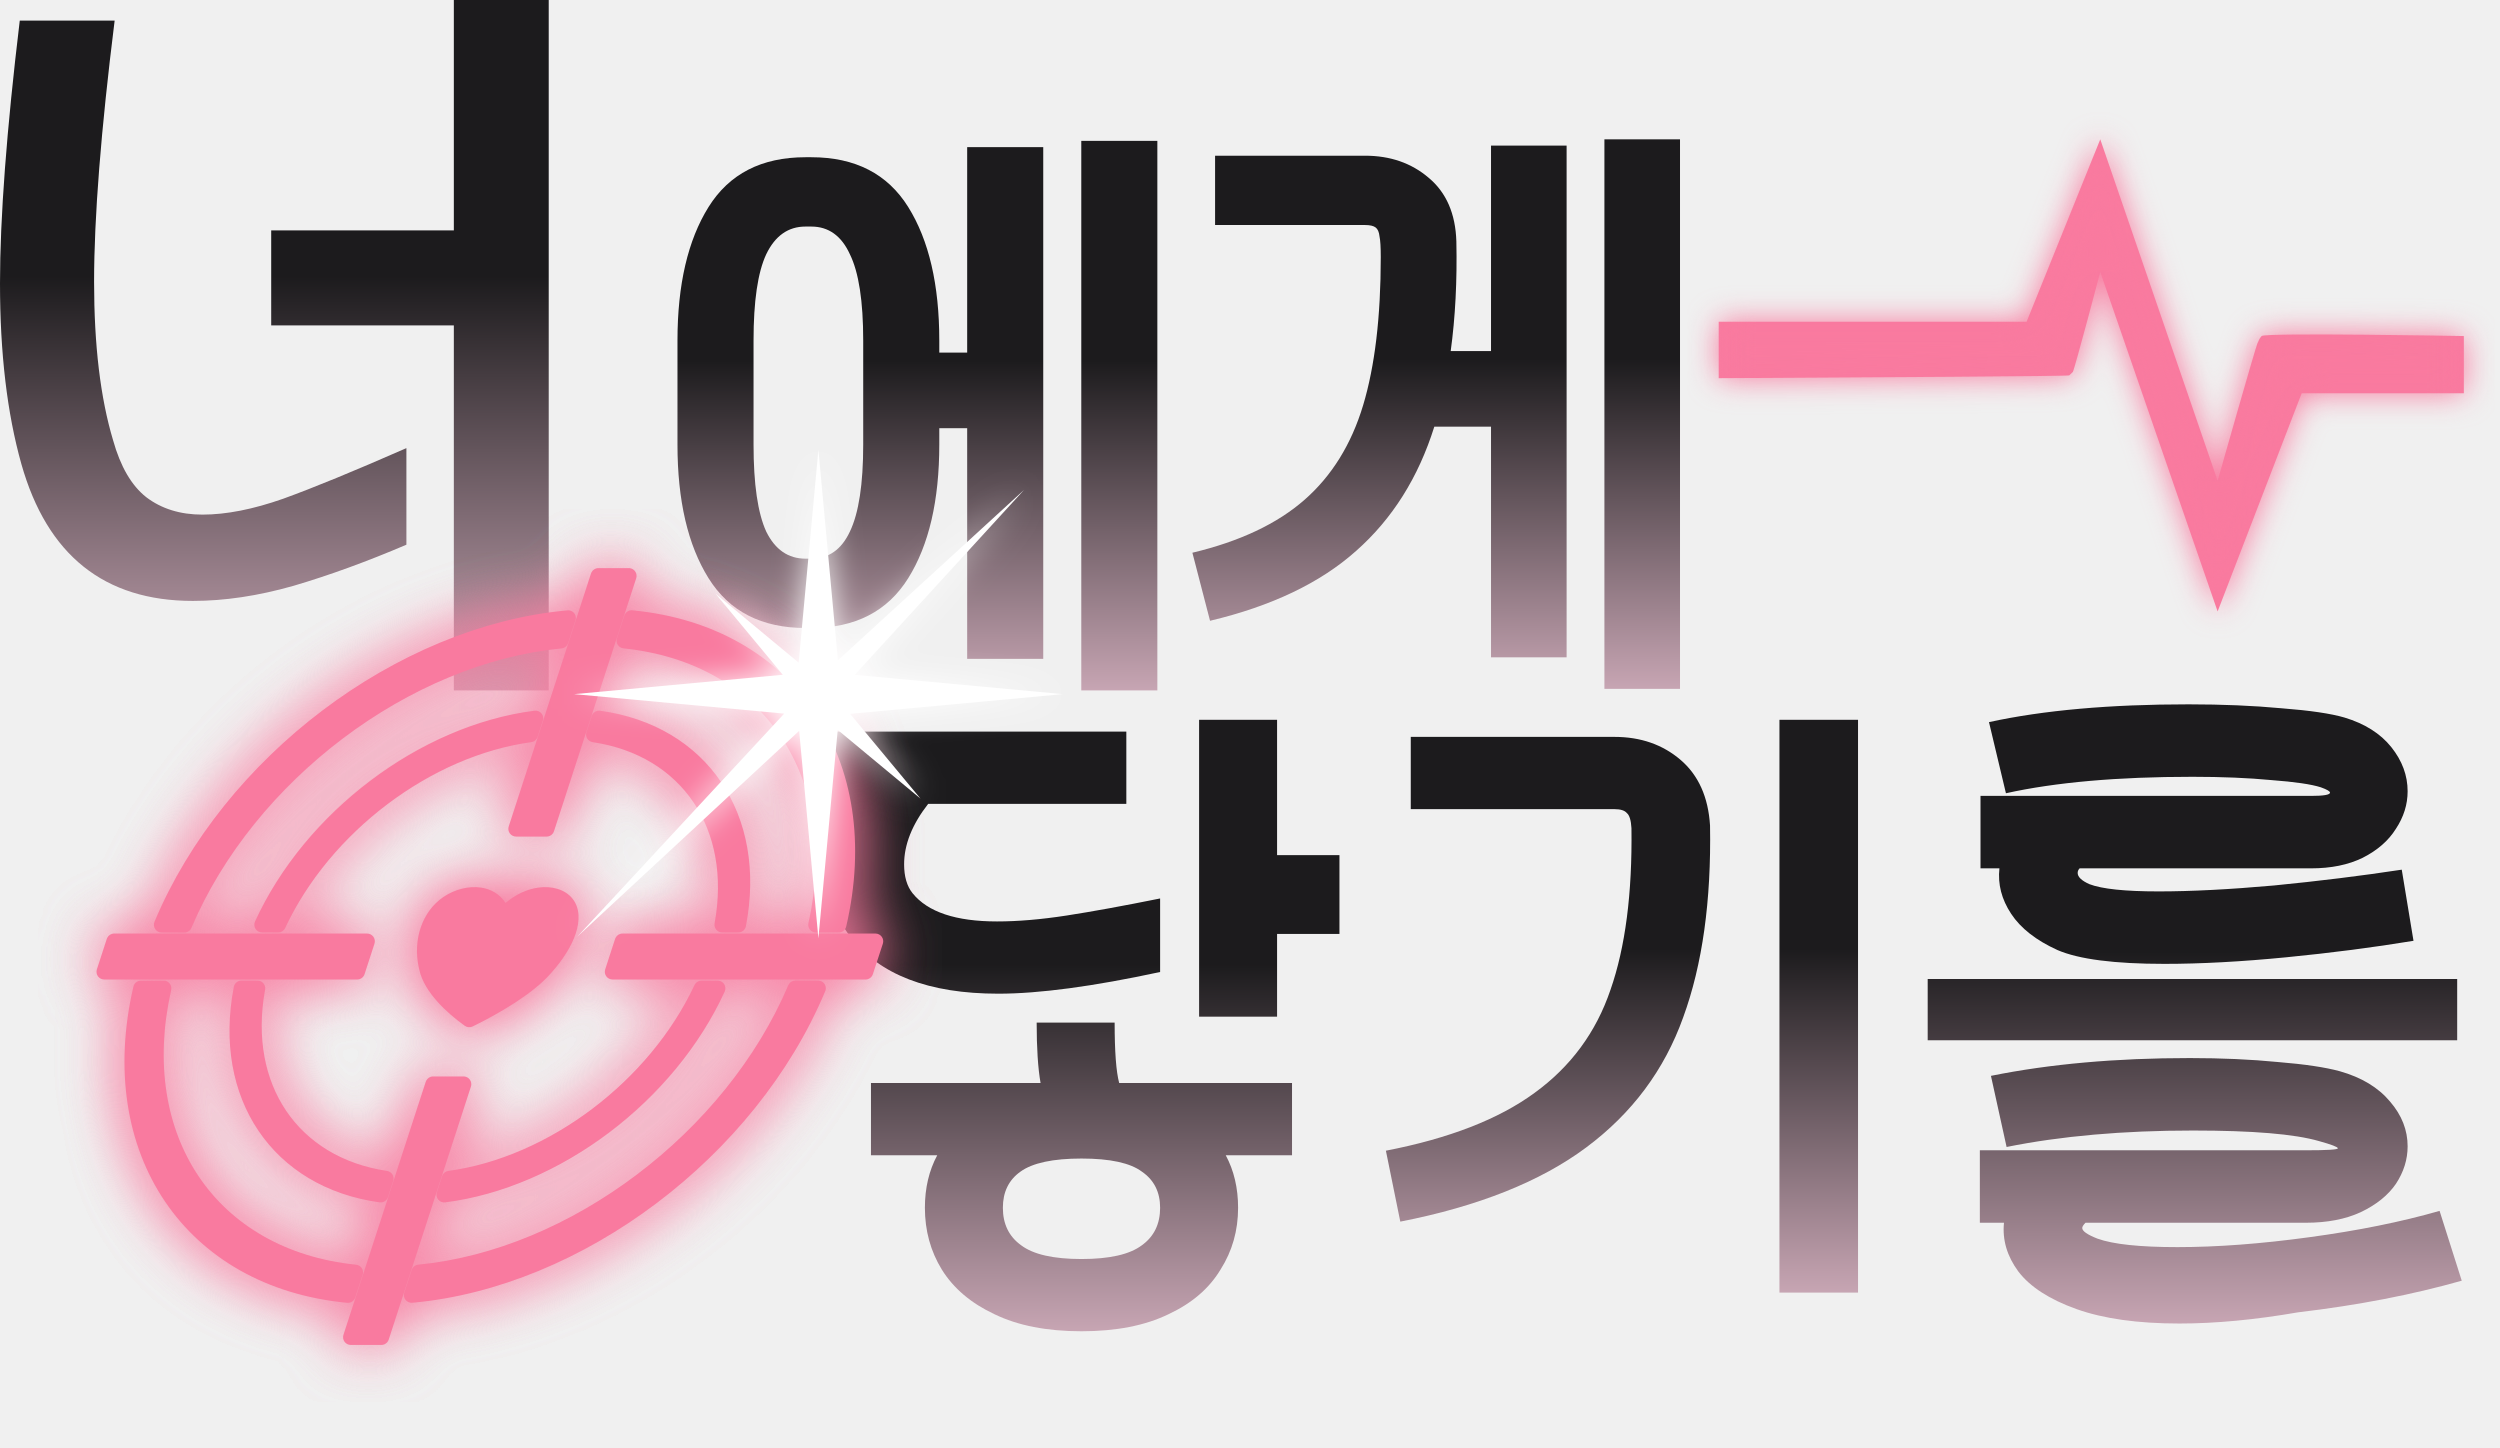
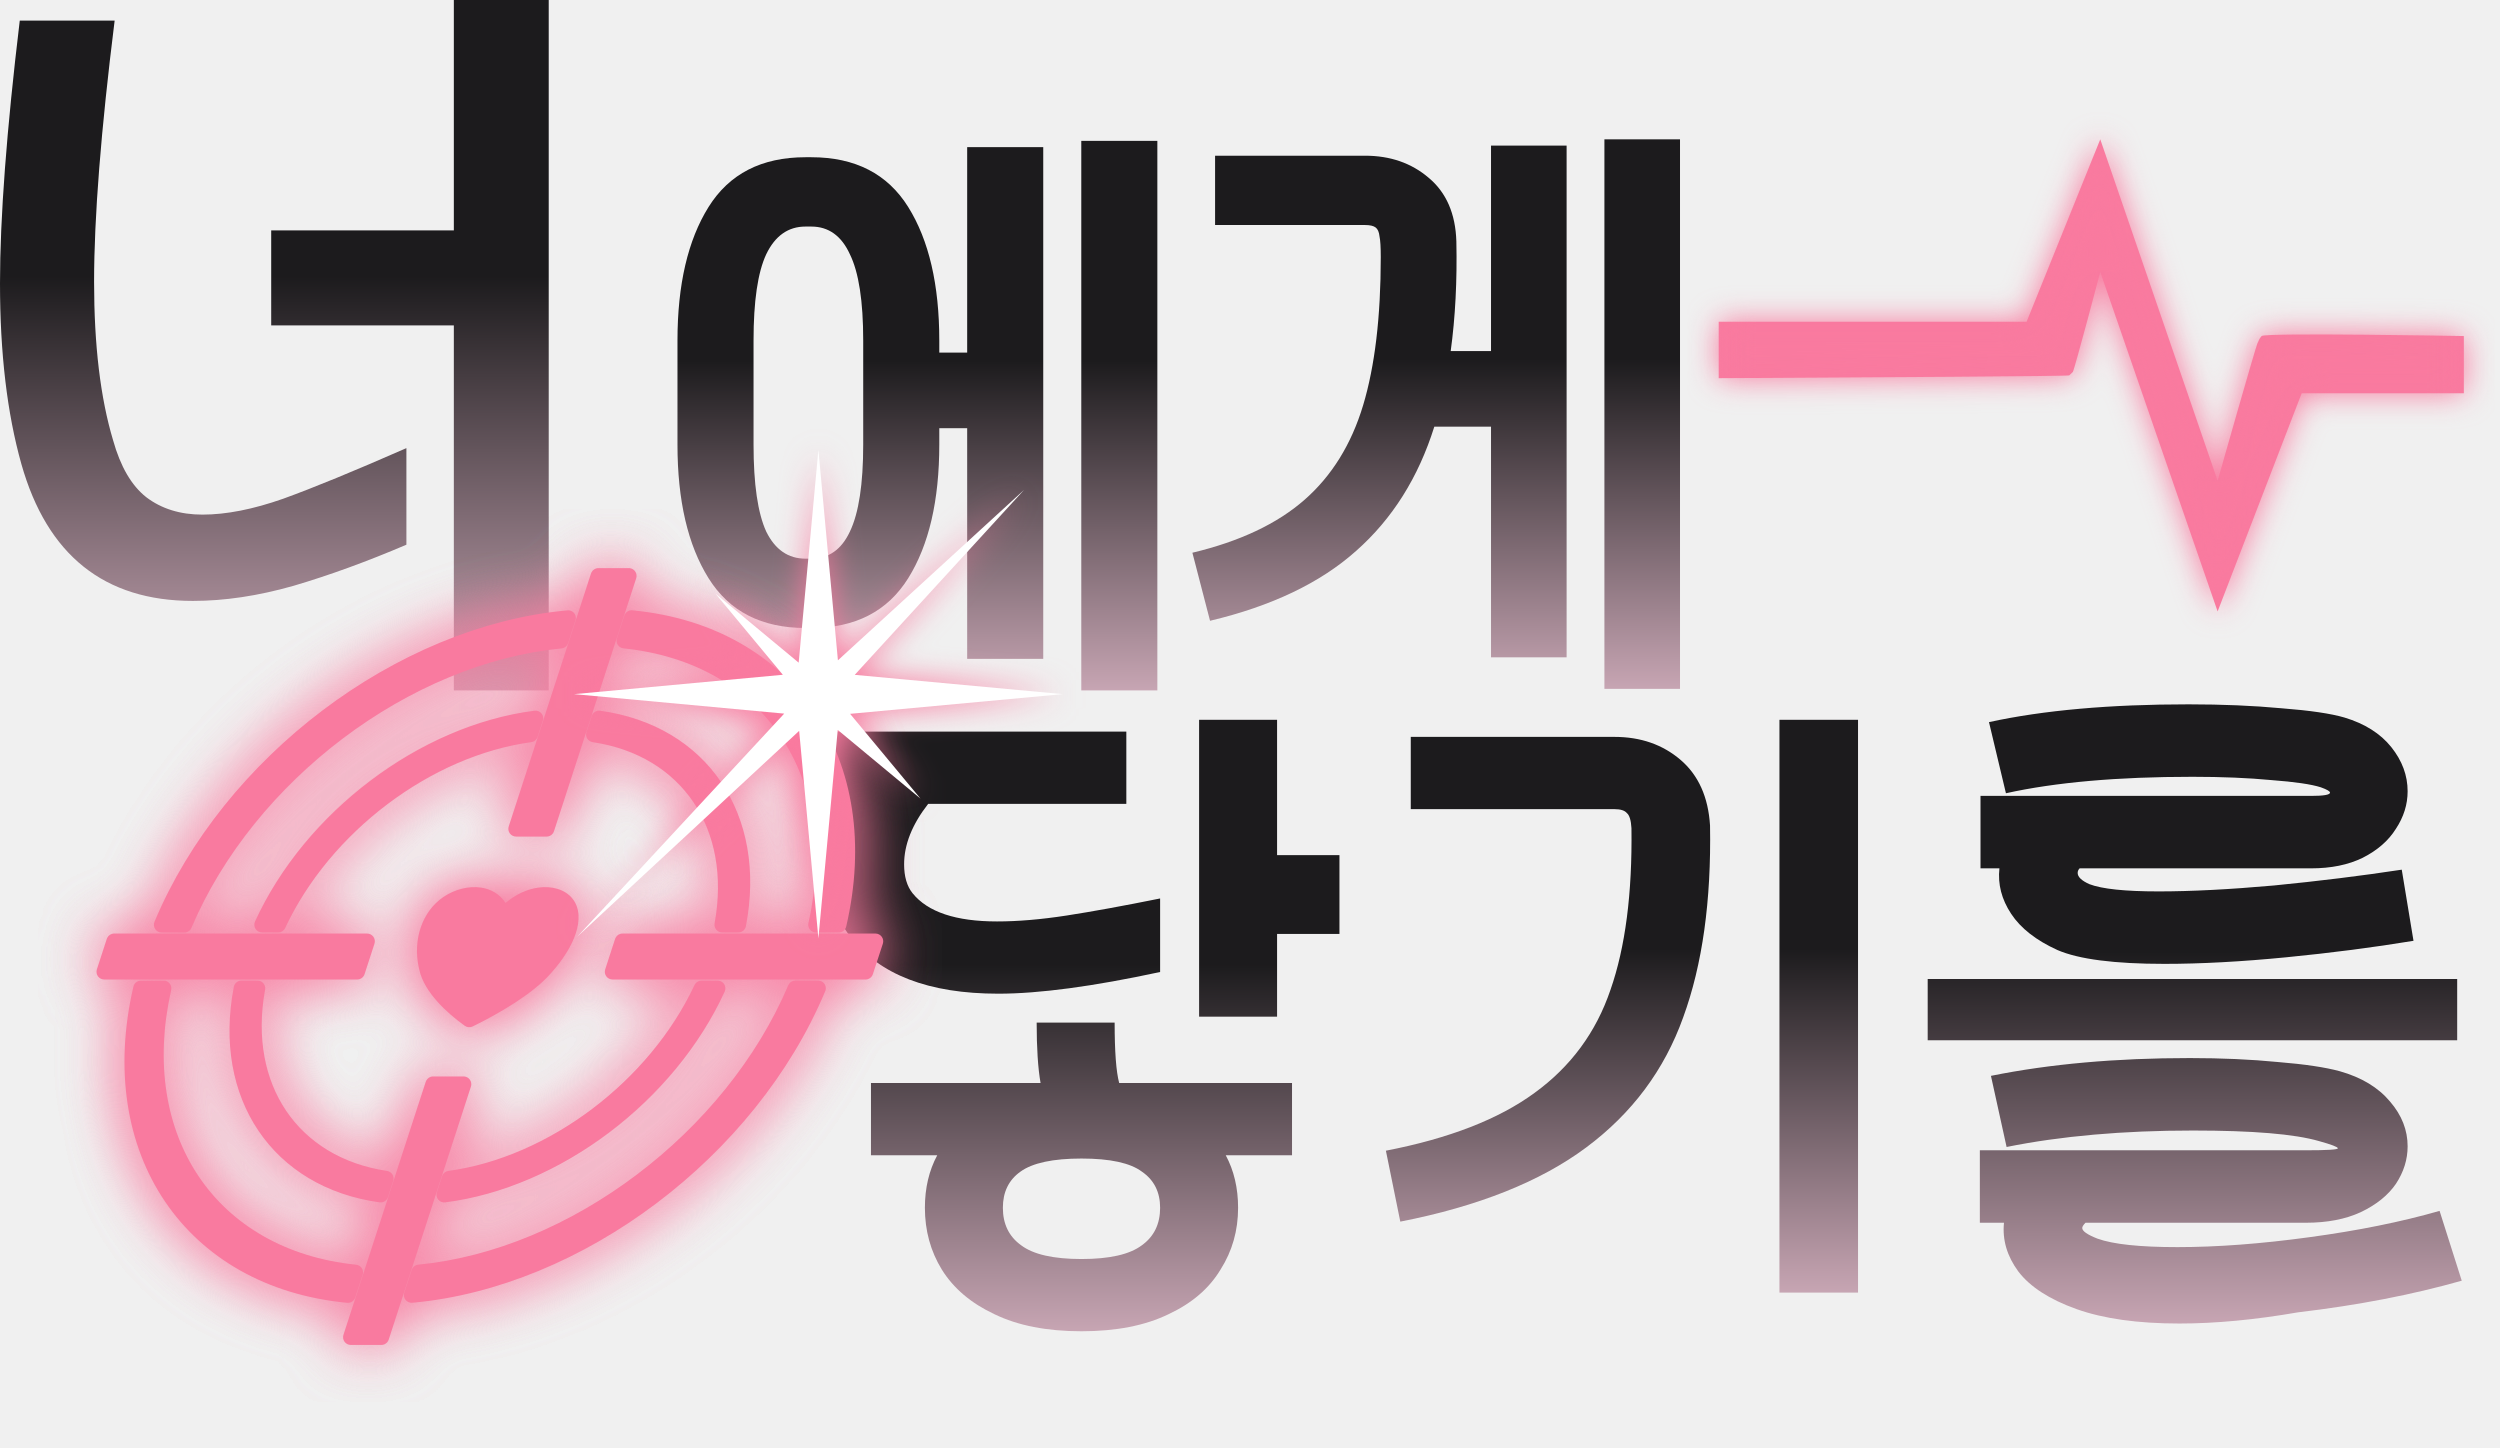
<svg xmlns="http://www.w3.org/2000/svg" width="323" height="187" viewBox="0 0 323 187" fill="none">
  <path d="M255.797 148.617H297.922C300.673 148.617 302.05 148.532 302.05 148.362C302.05 148.191 301.235 147.879 299.607 147.426C296.461 146.518 291.041 146.064 283.347 146.064C274.303 146.064 266.272 146.773 259.252 148.191L257.23 139C264.812 137.468 273.377 136.702 282.926 136.702C287.025 136.702 290.816 136.872 294.299 137.213C297.781 137.496 300.449 137.894 302.303 138.404C305.111 139.199 307.274 140.504 308.79 142.319C310.307 144.078 311.065 146.007 311.065 148.106C311.065 149.809 310.559 151.426 309.548 152.957C308.537 154.432 307.021 155.653 304.999 156.617C303.032 157.525 300.673 157.979 297.922 157.979H269.446C269.164 158.262 269.025 158.489 269.025 158.66C269.025 159.057 269.67 159.511 270.962 160.021C272.984 160.759 276.438 161.128 281.325 161.128C286.435 161.128 292.109 160.702 298.343 159.851C304.633 159 310.25 157.866 315.193 156.447L318.057 165.468C311.655 167.283 304.605 168.645 296.911 169.553C291.351 170.517 286.239 171 281.578 171C276.186 171 271.748 170.376 268.266 169.128C264.783 167.879 262.285 166.262 260.768 164.277C259.307 162.291 258.69 160.191 258.915 157.979H255.797V148.617ZM255.882 102.83H298.596C300.224 102.83 301.039 102.688 301.039 102.404C301.039 102.234 300.646 102.007 299.86 101.723C298.624 101.326 296.49 101.014 293.457 100.787C290.479 100.504 287.081 100.362 283.263 100.362C273.602 100.362 265.57 101.071 259.167 102.489L256.977 93.298C263.997 91.766 272.591 91 282.757 91C287.138 91 291.153 91.17 294.805 91.511C298.455 91.794 301.151 92.192 302.893 92.702C305.532 93.496 307.554 94.773 308.959 96.532C310.362 98.291 311.065 100.191 311.065 102.234C311.065 103.936 310.559 105.553 309.548 107.085C308.593 108.617 307.16 109.865 305.252 110.83C303.398 111.738 301.179 112.191 298.596 112.191H268.688C268.519 112.362 268.435 112.56 268.435 112.787C268.435 113.298 268.94 113.78 269.951 114.234C271.58 114.858 274.556 115.17 278.882 115.17C283.094 115.17 288.065 114.915 293.794 114.404C299.578 113.837 305.083 113.156 310.307 112.362L311.823 121.553C306.655 122.404 301.179 123.113 295.395 123.681C289.609 124.248 284.358 124.532 279.64 124.532C273.18 124.532 268.574 123.936 265.823 122.745C263.07 121.496 261.076 119.936 259.841 118.064C258.605 116.191 258.1 114.234 258.325 112.191H255.882V102.83ZM317.468 134.404H249.057V126.489H317.468V134.404Z" fill="url(#paint0_linear_535_451)" />
  <path d="M240.057 93V167H229.905V93H240.057ZM182.272 95.206H208.585C211.969 95.206 214.816 96.197 217.13 98.177C219.442 100.157 220.711 102.986 220.937 106.663C221.106 116.394 219.949 124.654 217.468 131.443C215.042 138.232 210.869 143.833 204.947 148.245C199.024 152.658 191.015 155.855 180.919 157.835L179.057 148.67C187.235 147.086 193.637 144.596 198.263 141.202C202.944 137.807 206.216 133.366 208.077 127.878C209.994 122.391 210.897 115.432 210.784 107.002C210.727 105.984 210.53 105.333 210.192 105.05C209.909 104.711 209.374 104.541 208.585 104.541H182.272V95.206Z" fill="url(#paint1_linear_535_451)" />
  <path d="M144.011 132.118C144.011 135.852 144.206 138.454 144.598 139.925H166.929V149.259H158.366C159.43 151.238 159.961 153.502 159.961 156.047C159.961 158.989 159.206 161.648 157.695 164.024C156.24 166.457 154.001 168.379 150.978 169.794C147.956 171.264 144.206 172 139.729 172C135.252 172 131.502 171.264 128.48 169.794C125.457 168.379 123.191 166.457 121.68 164.024C120.225 161.648 119.497 158.989 119.497 156.047C119.497 153.502 120.028 151.238 121.092 149.259H112.529V139.925H134.44C134.104 138.001 133.937 135.399 133.937 132.118H144.011ZM139.729 162.666C143.367 162.666 145.969 162.072 147.537 160.884C149.104 159.753 149.887 158.141 149.887 156.047C149.887 154.011 149.104 152.456 147.537 151.38C146.025 150.249 143.423 149.683 139.729 149.683C136.035 149.683 133.405 150.249 131.838 151.38C130.327 152.456 129.571 154.011 129.571 156.047C129.571 158.141 130.354 159.753 131.922 160.884C133.489 162.072 136.092 162.666 139.729 162.666ZM164.998 93V110.48H173.057V120.663H164.998V131.354H154.924V93H164.998ZM149.887 125.584C141.213 127.451 134.245 128.385 128.983 128.385C119.973 128.385 113.593 125.924 109.843 121.002C107.716 118.174 106.653 115.034 106.653 111.583C106.653 109.038 107.24 106.464 108.416 103.861H105.057V94.527H145.522V103.861H119.917C117.846 106.52 116.811 109.122 116.811 111.668C116.811 113.252 117.174 114.497 117.902 115.402C119.86 117.834 123.499 119.05 128.816 119.05C131.502 119.05 134.497 118.796 137.798 118.287C141.1 117.778 145.129 117.042 149.887 116.081V125.584Z" fill="url(#paint2_linear_535_451)" />
  <path d="M217.057 18V89H207.29V18H217.057ZM202.406 18.814V84.929H192.639V55.128H185.313C183.252 61.697 179.887 67.043 175.22 71.169C170.607 75.294 164.313 78.307 156.337 80.206L154.057 71.413C160.189 69.947 165.019 67.667 168.546 64.573C172.073 61.479 174.596 57.408 176.116 52.36C177.635 47.312 178.395 40.934 178.395 33.226C178.395 31.923 178.34 31.027 178.232 30.539C178.177 29.996 178.014 29.616 177.744 29.399C177.473 29.182 177.011 29.073 176.36 29.073H156.988V20.117H176.36C179.616 20.117 182.356 21.067 184.581 22.967C186.86 24.867 188.054 27.608 188.162 31.19C188.27 36.293 188.026 41.015 187.43 45.358H192.639V18.814H202.406Z" fill="url(#paint3_linear_535_451)" />
  <path d="M149.53 18.197V89.197H139.702V18.197H149.53ZM134.787 19.012V85.126H124.959V55.326H121.356V57.443C121.356 64.662 120.018 70.416 117.342 74.704C114.667 78.993 110.49 81.137 104.811 81.137H104.074C98.396 81.137 94.219 78.993 91.543 74.704C88.868 70.416 87.53 64.662 87.53 57.443V44.008C87.53 36.789 88.868 31.035 91.543 26.747C94.219 22.459 98.396 20.314 104.074 20.314H104.811C110.49 20.314 114.667 22.459 117.342 26.747C120.018 31.035 121.356 36.789 121.356 44.008V45.555H124.959V19.012H134.787ZM97.358 57.443C97.358 62.545 97.904 66.291 98.996 68.679C100.143 71.013 101.836 72.18 104.074 72.18H104.811C107.05 72.18 108.715 71.013 109.807 68.679C110.954 66.291 111.527 62.545 111.527 57.443V44.008C111.527 38.906 110.954 35.188 109.807 32.853C108.715 30.465 107.05 29.271 104.811 29.271H104.074C101.836 29.271 100.143 30.465 98.996 32.853C97.904 35.188 97.358 38.906 97.358 44.008V57.443Z" fill="url(#paint4_linear_535_451)" />
  <path d="M70.895 0V89.197H58.636V42.041H35.039V29.767H58.636V0H70.895ZM52.507 70.376C47.399 72.558 42.53 74.331 37.899 75.695C33.336 76.991 29.012 77.639 24.925 77.639C13.484 77.639 6.095 71.74 2.758 59.942C0.919 53.396 0 45.622 0 36.62C0 28.164 0.851 16.844 2.554 2.66H14.812C13.042 16.844 12.156 28.096 12.156 36.416C12.156 44.599 12.973 51.418 14.608 56.874C15.561 60.283 16.991 62.738 18.898 64.239C20.873 65.739 23.291 66.489 26.151 66.489C29.216 66.489 32.689 65.807 36.571 64.443C40.521 63.011 45.833 60.829 52.507 57.897V70.376Z" fill="url(#paint5_linear_535_451)" />
  <g filter="url(#filter0_f_535_451)">
    <path d="M59.981 139.405C60.132 139.423 60.27 139.504 60.36 139.628C60.464 139.77 60.493 139.953 60.439 140.12L49.819 172.73C49.745 172.956 49.534 173.109 49.295 173.109H45.35C45.174 173.109 45.008 173.025 44.905 172.883C44.801 172.741 44.772 172.558 44.827 172.39L55.455 139.781L55.489 139.7C55.582 139.519 55.77 139.402 55.978 139.401H59.915L59.981 139.405Z" fill="#F97A9F" />
    <path d="M21.238 127.053C21.517 127.084 21.727 127.319 21.727 127.599V127.607C21.727 127.662 21.718 127.716 21.703 127.766C19.563 137.281 21.064 145.776 25.354 152.118C29.648 158.467 36.774 162.717 45.989 163.664C46.155 163.681 46.304 163.772 46.395 163.911C46.485 164.05 46.508 164.222 46.456 164.38L45.501 167.307C45.421 167.551 45.181 167.708 44.925 167.683C34.617 166.699 26.56 161.97 21.707 154.793C16.857 147.621 15.246 138.062 17.709 127.483L17.738 127.393C17.823 127.193 18.021 127.058 18.245 127.058H21.082C21.132 127.049 21.185 127.047 21.238 127.053Z" fill="#F97A9F" />
    <path d="M105.7 127.041C105.923 127.041 106.123 127.175 106.209 127.38C106.274 127.539 106.26 127.715 106.179 127.86C97.333 148.926 75.043 165.717 53.249 167.675C53.065 167.692 52.884 167.615 52.769 167.47C52.654 167.326 52.619 167.134 52.676 166.958L53.633 164.032L53.663 163.957C53.747 163.789 53.912 163.674 54.103 163.656C73.867 161.752 94.122 146.513 102.262 127.376L102.299 127.304C102.398 127.143 102.575 127.042 102.768 127.041H105.7Z" fill="#F97A9F" />
    <path d="M92.731 127.049C92.919 127.05 93.093 127.145 93.194 127.302C93.295 127.459 93.309 127.657 93.232 127.827C86.822 141.805 72.124 152.878 57.482 154.739C57.295 154.762 57.108 154.689 56.988 154.545C56.868 154.4 56.831 154.204 56.888 154.025L57.56 151.948C57.626 151.747 57.801 151.601 58.01 151.572C71.108 149.796 84.28 139.881 90.143 127.366L90.181 127.297C90.282 127.144 90.454 127.05 90.641 127.049H92.731Z" fill="#F97A9F" />
    <path d="M33.36 127.052C33.638 127.08 33.854 127.314 33.854 127.598C33.854 127.662 33.843 127.723 33.823 127.78C32.707 133.965 33.81 139.463 36.627 143.628C39.454 147.808 44.038 150.693 49.959 151.573C50.119 151.597 50.26 151.69 50.346 151.827C50.431 151.964 50.451 152.132 50.401 152.285L49.729 154.363C49.647 154.616 49.395 154.774 49.13 154.738C42.368 153.805 37.061 150.534 33.791 145.699C30.524 140.867 29.326 134.522 30.682 127.494L30.693 127.447C30.76 127.214 30.975 127.05 31.222 127.049H33.304L33.36 127.052Z" fill="#F97A9F" />
    <path d="M57.573 116.191C58.897 115.292 60.605 114.829 62.128 115.062C63.428 115.26 64.588 115.97 65.212 117.301C66.632 115.968 68.195 115.259 69.624 115.06C71.248 114.835 72.766 115.27 73.61 116.297C74.467 117.339 74.489 118.815 73.988 120.349C73.482 121.899 72.412 123.627 70.88 125.33C68.643 127.917 64.303 130.444 60.894 132.109C60.712 132.198 60.496 132.18 60.332 132.062C59.147 131.213 57.873 130.148 56.824 128.966C55.786 127.796 54.929 126.471 54.634 125.095L54.558 124.766C53.836 121.365 54.976 117.953 57.573 116.191Z" fill="#F97A9F" />
    <path d="M47.456 120.986C47.632 120.986 47.798 121.071 47.902 121.213C48.005 121.355 48.034 121.538 47.98 121.705L46.7 125.634C46.626 125.86 46.415 126.013 46.176 126.013H13.506C13.33 126.013 13.165 125.929 13.061 125.787C12.958 125.645 12.928 125.461 12.983 125.294L14.262 121.365L14.296 121.284C14.389 121.104 14.577 120.986 14.786 120.986H47.456Z" fill="#F97A9F" />
    <path d="M113.179 120.99C113.33 121.008 113.468 121.089 113.558 121.213C113.662 121.355 113.69 121.539 113.636 121.706L112.348 125.635C112.274 125.86 112.063 126.013 111.825 126.013H79.155C78.979 126.013 78.813 125.929 78.71 125.787C78.606 125.645 78.577 125.461 78.631 125.294L79.911 121.365L79.945 121.284C80.038 121.104 80.226 120.986 80.434 120.986H113.113L113.179 120.99Z" fill="#F97A9F" />
    <path d="M73.287 79.341C73.426 79.306 73.578 79.325 73.707 79.404C73.924 79.537 74.021 79.801 73.942 80.042L72.986 82.969C72.918 83.176 72.733 83.324 72.516 83.345C52.752 85.249 32.497 100.487 24.357 119.625C24.271 119.827 24.071 119.959 23.851 119.959H20.918C20.734 119.959 20.562 119.867 20.46 119.714C20.358 119.561 20.34 119.368 20.41 119.198C29.239 98.133 51.507 81.332 73.287 79.341Z" fill="#F97A9F" />
    <path d="M81.102 79.694C81.186 79.438 81.445 79.28 81.712 79.322C81.732 79.325 81.751 79.33 81.771 79.336C92.034 80.339 100.057 85.061 104.895 92.215C109.745 99.388 111.356 108.947 108.893 119.526C108.835 119.774 108.613 119.951 108.358 119.951H105.425C105.258 119.951 105.1 119.875 104.995 119.745C104.891 119.614 104.852 119.444 104.889 119.281C107.044 109.747 105.545 101.236 101.249 94.883C96.955 88.534 89.829 84.284 80.613 83.337C80.448 83.32 80.298 83.229 80.208 83.09C80.117 82.951 80.095 82.778 80.146 82.621L81.102 79.694Z" fill="#F97A9F" />
    <path d="M69.26 92.26C69.526 92.285 69.739 92.5 69.756 92.771C69.762 92.874 69.74 92.972 69.695 93.058L69.05 95.052C68.985 95.253 68.81 95.399 68.6 95.428C55.502 97.204 42.322 107.119 36.468 119.634C36.377 119.827 36.183 119.951 35.969 119.951H33.887C33.7 119.95 33.526 119.855 33.425 119.698C33.323 119.541 33.309 119.343 33.387 119.173C39.791 105.206 54.471 94.14 69.102 92.266C69.11 92.265 69.118 92.264 69.126 92.263C69.13 92.263 69.133 92.262 69.137 92.261V92.262C69.157 92.26 69.178 92.257 69.199 92.257H69.207L69.26 92.26Z" fill="#F97A9F" />
    <path d="M77.488 92.262C84.25 93.195 89.558 96.466 92.827 101.301C96.094 106.133 97.292 112.478 95.937 119.506C95.887 119.764 95.66 119.951 95.396 119.951H93.314C93.151 119.95 92.996 119.878 92.892 119.753C92.788 119.628 92.744 119.463 92.773 119.303C93.914 113.084 92.813 107.556 89.984 103.372C87.157 99.192 82.572 96.307 76.651 95.427C76.491 95.403 76.35 95.31 76.265 95.173C76.18 95.036 76.159 94.868 76.209 94.715L76.881 92.637L76.915 92.556C77.008 92.375 77.196 92.257 77.404 92.257H77.413L77.488 92.262Z" fill="#F97A9F" />
    <path d="M81.327 73.894C81.478 73.912 81.616 73.993 81.706 74.117C81.81 74.259 81.839 74.442 81.785 74.61L71.165 107.211C71.091 107.437 70.879 107.59 70.641 107.59H66.696C66.52 107.59 66.354 107.506 66.251 107.364C66.147 107.222 66.118 107.039 66.173 106.872L76.801 74.27L76.835 74.189C76.928 74.008 77.116 73.891 77.324 73.891H81.261L81.327 73.894Z" fill="#F97A9F" />
  </g>
  <g filter="url(#filter1_f_535_451)">
    <path d="M59.981 139.405C60.132 139.423 60.27 139.504 60.36 139.628C60.464 139.77 60.493 139.953 60.439 140.12L49.819 172.73C49.745 172.956 49.534 173.109 49.295 173.109H45.35C45.174 173.109 45.008 173.025 44.905 172.883C44.801 172.741 44.772 172.558 44.827 172.39L55.455 139.781L55.489 139.7C55.582 139.519 55.77 139.402 55.978 139.401H59.915L59.981 139.405Z" fill="#F97A9F" />
    <path d="M21.238 127.053C21.517 127.084 21.727 127.319 21.727 127.599V127.607C21.727 127.662 21.718 127.716 21.703 127.766C19.563 137.281 21.064 145.776 25.354 152.118C29.648 158.467 36.774 162.717 45.989 163.664C46.155 163.681 46.304 163.772 46.395 163.911C46.485 164.05 46.508 164.222 46.456 164.38L45.501 167.307C45.421 167.551 45.181 167.708 44.925 167.683C34.617 166.699 26.56 161.97 21.707 154.793C16.857 147.621 15.246 138.062 17.709 127.483L17.738 127.393C17.823 127.193 18.021 127.058 18.245 127.058H21.082C21.132 127.049 21.185 127.047 21.238 127.053Z" fill="#F97A9F" />
    <path d="M105.7 127.041C105.923 127.041 106.123 127.175 106.209 127.38C106.274 127.539 106.26 127.715 106.179 127.86C97.333 148.926 75.043 165.717 53.249 167.675C53.065 167.692 52.884 167.615 52.769 167.47C52.654 167.326 52.619 167.134 52.676 166.958L53.633 164.032L53.663 163.957C53.747 163.789 53.912 163.674 54.103 163.656C73.867 161.752 94.122 146.513 102.262 127.376L102.299 127.304C102.398 127.143 102.575 127.042 102.768 127.041H105.7Z" fill="#F97A9F" />
    <path d="M92.731 127.049C92.919 127.05 93.093 127.145 93.194 127.302C93.295 127.459 93.309 127.657 93.232 127.827C86.822 141.805 72.124 152.878 57.482 154.739C57.295 154.762 57.108 154.689 56.988 154.545C56.868 154.4 56.831 154.204 56.888 154.025L57.56 151.948C57.626 151.747 57.801 151.601 58.01 151.572C71.108 149.796 84.28 139.881 90.143 127.366L90.181 127.297C90.282 127.144 90.454 127.05 90.641 127.049H92.731Z" fill="#F97A9F" />
    <path d="M33.36 127.052C33.638 127.08 33.854 127.314 33.854 127.598C33.854 127.662 33.843 127.723 33.823 127.78C32.707 133.965 33.81 139.463 36.627 143.628C39.454 147.808 44.038 150.693 49.959 151.573C50.119 151.597 50.26 151.69 50.346 151.827C50.431 151.964 50.451 152.132 50.401 152.285L49.729 154.363C49.647 154.616 49.395 154.774 49.13 154.738C42.368 153.805 37.061 150.534 33.791 145.699C30.524 140.867 29.326 134.522 30.682 127.494L30.693 127.447C30.76 127.214 30.975 127.05 31.222 127.049H33.304L33.36 127.052Z" fill="#F97A9F" />
    <path d="M57.573 116.191C58.897 115.292 60.605 114.829 62.128 115.062C63.428 115.26 64.588 115.97 65.212 117.301C66.632 115.968 68.195 115.259 69.624 115.06C71.248 114.835 72.766 115.27 73.61 116.297C74.467 117.339 74.489 118.815 73.988 120.349C73.482 121.899 72.412 123.627 70.88 125.33C68.643 127.917 64.303 130.444 60.894 132.109C60.712 132.198 60.496 132.18 60.332 132.062C59.147 131.213 57.873 130.148 56.824 128.966C55.786 127.796 54.929 126.471 54.634 125.095L54.558 124.766C53.836 121.365 54.976 117.953 57.573 116.191Z" fill="#F97A9F" />
    <path d="M47.456 120.986C47.632 120.986 47.798 121.071 47.902 121.213C48.005 121.355 48.034 121.538 47.98 121.705L46.7 125.634C46.626 125.86 46.415 126.013 46.176 126.013H13.506C13.33 126.013 13.165 125.929 13.061 125.787C12.958 125.645 12.928 125.461 12.983 125.294L14.262 121.365L14.296 121.284C14.389 121.104 14.577 120.986 14.786 120.986H47.456Z" fill="#F97A9F" />
    <path d="M113.179 120.99C113.33 121.008 113.468 121.089 113.558 121.213C113.662 121.355 113.69 121.539 113.636 121.706L112.348 125.635C112.274 125.86 112.063 126.013 111.825 126.013H79.155C78.979 126.013 78.813 125.929 78.71 125.787C78.606 125.645 78.577 125.461 78.631 125.294L79.911 121.365L79.945 121.284C80.038 121.104 80.226 120.986 80.434 120.986H113.113L113.179 120.99Z" fill="#F97A9F" />
    <path d="M73.287 79.341C73.426 79.306 73.578 79.325 73.707 79.404C73.924 79.537 74.021 79.801 73.942 80.042L72.986 82.969C72.918 83.176 72.733 83.324 72.516 83.345C52.752 85.249 32.497 100.487 24.357 119.625C24.271 119.827 24.071 119.959 23.851 119.959H20.918C20.734 119.959 20.562 119.867 20.46 119.714C20.358 119.561 20.34 119.368 20.41 119.198C29.239 98.133 51.507 81.332 73.287 79.341Z" fill="#F97A9F" />
    <path d="M81.102 79.694C81.186 79.438 81.445 79.28 81.712 79.322C81.732 79.325 81.751 79.33 81.771 79.336C92.034 80.339 100.057 85.061 104.895 92.215C109.745 99.388 111.356 108.947 108.893 119.526C108.835 119.774 108.613 119.951 108.358 119.951H105.425C105.258 119.951 105.1 119.875 104.995 119.745C104.891 119.614 104.852 119.444 104.889 119.281C107.044 109.747 105.545 101.236 101.249 94.883C96.955 88.534 89.829 84.284 80.613 83.337C80.448 83.32 80.298 83.229 80.208 83.09C80.117 82.951 80.095 82.778 80.146 82.621L81.102 79.694Z" fill="#F97A9F" />
    <path d="M69.26 92.26C69.526 92.285 69.739 92.5 69.756 92.771C69.762 92.874 69.74 92.972 69.695 93.058L69.05 95.052C68.985 95.253 68.81 95.399 68.6 95.428C55.502 97.204 42.322 107.119 36.468 119.634C36.377 119.827 36.183 119.951 35.969 119.951H33.887C33.7 119.95 33.526 119.855 33.425 119.698C33.323 119.541 33.309 119.343 33.387 119.173C39.791 105.206 54.471 94.14 69.102 92.266C69.11 92.265 69.118 92.264 69.126 92.263C69.13 92.263 69.133 92.262 69.137 92.261V92.262C69.157 92.26 69.178 92.257 69.199 92.257H69.207L69.26 92.26Z" fill="#F97A9F" />
    <path d="M77.488 92.262C84.25 93.195 89.558 96.466 92.827 101.301C96.094 106.133 97.292 112.478 95.937 119.506C95.887 119.764 95.66 119.951 95.396 119.951H93.314C93.151 119.95 92.996 119.878 92.892 119.753C92.788 119.628 92.744 119.463 92.773 119.303C93.914 113.084 92.813 107.556 89.984 103.372C87.157 99.192 82.572 96.307 76.651 95.427C76.491 95.403 76.35 95.31 76.265 95.173C76.18 95.036 76.159 94.868 76.209 94.715L76.881 92.637L76.915 92.556C77.008 92.375 77.196 92.257 77.404 92.257H77.413L77.488 92.262Z" fill="#F97A9F" />
    <path d="M81.327 73.894C81.478 73.912 81.616 73.993 81.706 74.117C81.81 74.259 81.839 74.442 81.785 74.61L71.165 107.211C71.091 107.437 70.879 107.59 70.641 107.59H66.696C66.52 107.59 66.354 107.506 66.251 107.364C66.147 107.222 66.118 107.039 66.173 106.872L76.801 74.27L76.835 74.189C76.928 74.008 77.116 73.891 77.324 73.891H81.261L81.327 73.894Z" fill="#F97A9F" />
  </g>
  <path d="M60.013 139.083C60.288 139.116 60.539 139.262 60.704 139.488C60.892 139.747 60.944 140.08 60.845 140.385L50.221 173.076C50.087 173.488 49.703 173.767 49.27 173.768H45.324C45.004 173.768 44.702 173.614 44.514 173.355C44.326 173.096 44.274 172.762 44.373 172.458L55.005 139.767L55.067 139.619C55.236 139.29 55.578 139.076 55.957 139.076H59.895L60.013 139.083ZM21.253 126.699C21.759 126.756 22.141 127.184 22.141 127.693V127.701C22.141 127.784 22.129 127.865 22.11 127.942C19.986 137.388 21.479 145.779 25.692 152.022C29.905 158.265 36.908 162.464 46.009 163.401C46.31 163.432 46.581 163.598 46.746 163.852C46.91 164.105 46.952 164.419 46.858 164.706L45.902 167.64C45.757 168.085 45.322 168.369 44.856 168.325C34.426 167.328 26.237 162.525 21.299 155.208C16.366 147.897 14.747 138.182 17.234 127.476L17.287 127.312C17.441 126.947 17.8 126.701 18.208 126.701H21.027C21.1 126.693 21.176 126.691 21.253 126.699ZM105.698 126.686C106.102 126.686 106.467 126.929 106.622 127.303C106.738 127.584 106.717 127.897 106.579 128.156C97.662 149.406 75.235 166.34 53.266 168.317C52.932 168.348 52.604 168.208 52.394 167.945C52.185 167.682 52.121 167.331 52.225 167.012L53.182 164.078L53.238 163.941C53.39 163.636 53.69 163.426 54.037 163.393C73.635 161.501 93.761 146.337 101.843 127.295L101.912 127.162C102.092 126.869 102.413 126.686 102.764 126.686H105.698ZM33.273 126.692C33.825 126.693 34.273 127.14 34.273 127.692C34.273 127.794 34.257 127.893 34.229 127.985C33.14 134.075 34.232 139.453 36.97 143.511C39.722 147.587 44.191 150.417 50.002 151.283C50.292 151.327 50.549 151.496 50.704 151.745C50.858 151.995 50.895 152.3 50.805 152.579L50.132 154.662C49.983 155.123 49.525 155.412 49.044 155.346C42.166 154.395 36.737 151.053 33.388 146.09C30.044 141.133 28.833 134.647 30.209 127.504L30.229 127.417C30.351 126.992 30.741 126.693 31.19 126.692H33.273ZM92.723 126.692C93.064 126.692 93.381 126.866 93.565 127.152C93.749 127.439 93.775 127.799 93.633 128.108C87.16 142.255 72.328 153.461 57.517 155.347C57.178 155.39 56.839 155.257 56.621 154.993C56.402 154.73 56.334 154.373 56.439 154.048L57.112 151.965L57.165 151.832C57.31 151.536 57.595 151.327 57.928 151.281C70.872 149.522 83.923 139.685 89.727 127.27L89.797 127.144C89.98 126.865 90.293 126.693 90.632 126.692H92.723ZM57.298 115.885C58.702 114.931 60.523 114.427 62.175 114.68C63.434 114.872 64.584 115.511 65.315 116.662C66.682 115.509 68.161 114.87 69.545 114.678C71.269 114.438 72.967 114.889 73.942 116.077C74.94 117.294 74.922 118.961 74.4 120.564C73.869 122.195 72.758 123.981 71.198 125.719C68.893 128.386 64.48 130.95 61.071 132.618C60.74 132.78 60.347 132.747 60.048 132.532C58.845 131.668 57.544 130.578 56.465 129.361C55.407 128.167 54.496 126.774 54.174 125.291L54.095 124.947C53.342 121.393 54.521 117.773 57.298 115.885ZM47.431 120.615C47.751 120.615 48.052 120.769 48.24 121.027C48.428 121.286 48.481 121.62 48.382 121.925L47.101 125.863C46.967 126.275 46.584 126.553 46.151 126.554H13.467C13.147 126.554 12.847 126.4 12.659 126.142C12.471 125.883 12.417 125.549 12.516 125.244L13.796 121.306L13.858 121.158C14.027 120.829 14.368 120.615 14.748 120.615H47.431ZM113.113 120.615C113.433 120.615 113.734 120.769 113.922 121.028C114.11 121.288 114.163 121.621 114.063 121.926L112.775 125.864C112.64 126.275 112.257 126.554 111.825 126.554H79.141C78.821 126.554 78.521 126.4 78.333 126.142C78.144 125.883 78.091 125.549 78.19 125.244L79.47 121.306L79.532 121.158C79.701 120.829 80.042 120.615 80.421 120.615H113.113ZM73.212 78.87C73.452 78.823 73.707 78.861 73.926 78.996C74.32 79.238 74.497 79.719 74.354 80.158L73.398 83.092C73.275 83.469 72.939 83.739 72.543 83.777C52.945 85.669 32.818 100.832 24.736 119.875C24.579 120.244 24.217 120.484 23.816 120.484H20.882C20.548 120.484 20.235 120.316 20.049 120.038C19.864 119.76 19.831 119.407 19.959 119.099C28.85 97.843 51.254 80.89 73.212 78.87ZM80.663 79.53C80.815 79.063 81.284 78.775 81.77 78.853C81.792 78.856 81.814 78.861 81.835 78.866C92.205 79.891 100.346 84.683 105.264 91.971C110.197 99.281 111.817 108.996 109.33 119.702C109.224 120.155 108.821 120.476 108.356 120.477H105.422C105.119 120.477 104.831 120.338 104.641 120.101C104.451 119.863 104.38 119.552 104.447 119.256C106.58 109.799 105.089 101.397 100.872 95.147C96.658 88.904 89.656 84.706 80.554 83.769C80.254 83.738 79.983 83.572 79.818 83.318C79.653 83.065 79.612 82.751 79.706 82.464L80.663 79.53ZM69.288 91.818C69.77 91.865 70.157 92.257 70.188 92.75C70.199 92.921 70.165 93.085 70.097 93.231L69.46 95.203C69.342 95.569 69.025 95.835 68.644 95.887C55.7 97.646 42.641 107.483 36.845 119.898C36.681 120.25 36.327 120.475 35.939 120.476H33.857C33.517 120.476 33.199 120.302 33.015 120.016C32.831 119.729 32.805 119.369 32.947 119.06C39.413 104.928 54.22 93.732 69.014 91.828C69.021 91.827 69.028 91.826 69.035 91.825C69.044 91.824 69.054 91.823 69.063 91.821V91.823C69.102 91.819 69.141 91.814 69.181 91.814H69.19L69.288 91.818ZM77.536 91.823C84.414 92.774 89.843 96.115 93.192 101.078C96.537 106.035 97.747 112.521 96.372 119.664C96.281 120.135 95.869 120.475 95.39 120.476H93.307C93.01 120.476 92.729 120.343 92.539 120.115C92.349 119.887 92.27 119.587 92.324 119.295C93.447 113.159 92.357 107.74 89.602 103.658C86.851 99.581 82.382 96.752 76.571 95.886C76.28 95.842 76.024 95.672 75.869 95.423C75.714 95.173 75.677 94.868 75.767 94.589L76.439 92.506L76.501 92.357C76.669 92.028 77.012 91.814 77.391 91.814H77.399C77.445 91.814 77.49 91.817 77.536 91.823ZM81.367 73.408C81.641 73.441 81.892 73.587 82.057 73.814C82.245 74.072 82.298 74.407 82.199 74.711L71.575 107.394C71.441 107.806 71.057 108.085 70.624 108.085H66.677C66.357 108.085 66.056 107.931 65.868 107.672C65.68 107.413 65.627 107.079 65.726 106.775L76.359 74.092L76.42 73.944C76.59 73.615 76.931 73.401 77.31 73.401H81.249L81.367 73.408Z" fill="#F97A9F" />
+   <g filter="url(#filter2_f_535_451)">
+     <path d="M109.832 92.228L137.3 89.682L110.432 87.191L132.321 63.282L108.259 85.313L105.737 58.118L103.188 85.615L92.421 76.674L101.143 87.18L74.175 89.682L101.321 92.199L74.564 121.039L103.251 94.426L105.737 121.243L108.235 94.304L118.93 103.183L109.832 92.228Z" fill="#F97A9F" />
+   </g>
  <path d="M109.832 92.227L137.3 89.682L110.432 87.191L132.321 63.282L108.259 85.313L105.737 58.118L103.188 85.615L92.421 76.674L101.143 87.18L74.175 89.682L101.321 92.199L74.564 121.039L103.251 94.426L105.737 121.243L108.235 94.304L118.93 103.182L109.832 92.227Z" fill="white" />
-   <g filter="url(#filter2_f_535_451)">
-     <path d="M109.832 92.228L137.3 89.682L110.432 87.191L132.321 63.282L108.259 85.313L105.737 58.118L103.188 85.615L92.421 76.674L101.143 87.18L74.175 89.682L101.321 92.199L74.564 121.039L103.251 94.426L105.737 121.243L108.235 94.304L118.93 103.183L109.832 92.228Z" fill="white" />
-   </g>
  <path d="M286.516 62.113C286.535 62.044 291.462 44.704 291.666 44.341C291.871 43.977 291.801 43.879 292.201 43.417C292.601 42.955 318.327 43.417 318.327 43.417V50.81H297.376L286.516 79L271.355 35.149C271.355 35.149 267.989 47.877 267.81 48.055C267.632 48.233 267.527 48.328 267.343 48.5C267.217 48.609 241.143 48.763 222.057 48.862V41.568H261.838L271.355 18L286.516 62.113Z" fill="#F97A9F" />
  <g filter="url(#filter3_f_535_451)">
    <path d="M286.516 62.113C286.535 62.044 291.462 44.704 291.666 44.341C291.871 43.977 291.801 43.879 292.201 43.417C292.601 42.955 318.327 43.417 318.327 43.417V50.81H297.376L286.516 79L271.355 35.149C271.355 35.149 267.989 47.877 267.81 48.055C267.632 48.233 267.527 48.328 267.343 48.5C267.217 48.609 241.143 48.763 222.057 48.862V41.568H261.838L271.355 18L286.516 62.113Z" fill="#F97A9F" />
  </g>
  <defs>
    <filter id="filter0_f_535_451" x="4.956" y="65.891" width="116.707" height="115.219" filterUnits="userSpaceOnUse" color-interpolation-filters="sRGB">
      <feFlood flood-opacity="0" result="BackgroundImageFix" />
      <feBlend mode="normal" in="SourceGraphic" in2="BackgroundImageFix" result="shape" />
      <feGaussianBlur stdDeviation="4" result="effect1_foregroundBlur_535_451" />
    </filter>
    <filter id="filter1_f_535_451" x="4.956" y="65.891" width="116.707" height="115.219" filterUnits="userSpaceOnUse" color-interpolation-filters="sRGB">
      <feFlood flood-opacity="0" result="BackgroundImageFix" />
      <feBlend mode="normal" in="SourceGraphic" in2="BackgroundImageFix" result="shape" />
      <feGaussianBlur stdDeviation="4" result="effect1_foregroundBlur_535_451" />
    </filter>
    <filter id="filter2_f_535_451" x="70.175" y="54.118" width="71.125" height="71.125" filterUnits="userSpaceOnUse" color-interpolation-filters="sRGB">
      <feFlood flood-opacity="0" result="BackgroundImageFix" />
      <feBlend mode="normal" in="SourceGraphic" in2="BackgroundImageFix" result="shape" />
      <feGaussianBlur stdDeviation="2" result="effect1_foregroundBlur_535_451" />
    </filter>
    <filter id="filter3_f_535_451" x="218.057" y="14" width="104.27" height="69" filterUnits="userSpaceOnUse" color-interpolation-filters="sRGB">
      <feFlood flood-opacity="0" result="BackgroundImageFix" />
      <feBlend mode="normal" in="SourceGraphic" in2="BackgroundImageFix" result="shape" />
      <feGaussianBlur stdDeviation="2" result="effect1_foregroundBlur_535_451" />
    </filter>
    <linearGradient id="paint0_linear_535_451" x1="283.557" y1="91" x2="283.557" y2="171" gradientUnits="userSpaceOnUse">
      <stop offset="0.4" stop-color="#1C1B1D" />
      <stop offset="1" stop-color="#C7A5B3" />
    </linearGradient>
    <linearGradient id="paint1_linear_535_451" x1="209.557" y1="93" x2="209.557" y2="167" gradientUnits="userSpaceOnUse">
      <stop offset="0.4" stop-color="#1C1B1D" />
      <stop offset="1" stop-color="#C7A5B3" />
    </linearGradient>
    <linearGradient id="paint2_linear_535_451" x1="139.057" y1="93" x2="139.057" y2="172" gradientUnits="userSpaceOnUse">
      <stop offset="0.4" stop-color="#1C1B1D" />
      <stop offset="1" stop-color="#C7A5B3" />
    </linearGradient>
    <linearGradient id="paint3_linear_535_451" x1="185.557" y1="18" x2="185.557" y2="89" gradientUnits="userSpaceOnUse">
      <stop offset="0.4" stop-color="#1C1B1D" />
      <stop offset="1" stop-color="#C7A5B3" />
    </linearGradient>
    <linearGradient id="paint4_linear_535_451" x1="118.53" y1="18.197" x2="118.53" y2="89.197" gradientUnits="userSpaceOnUse">
      <stop offset="0.4" stop-color="#1C1B1D" />
      <stop offset="1" stop-color="#C7A5B3" />
    </linearGradient>
    <linearGradient id="paint5_linear_535_451" x1="35.447" y1="0" x2="35.447" y2="89.197" gradientUnits="userSpaceOnUse">
      <stop offset="0.4" stop-color="#1C1B1D" />
      <stop offset="1" stop-color="#C7A5B3" />
    </linearGradient>
  </defs>
</svg>
